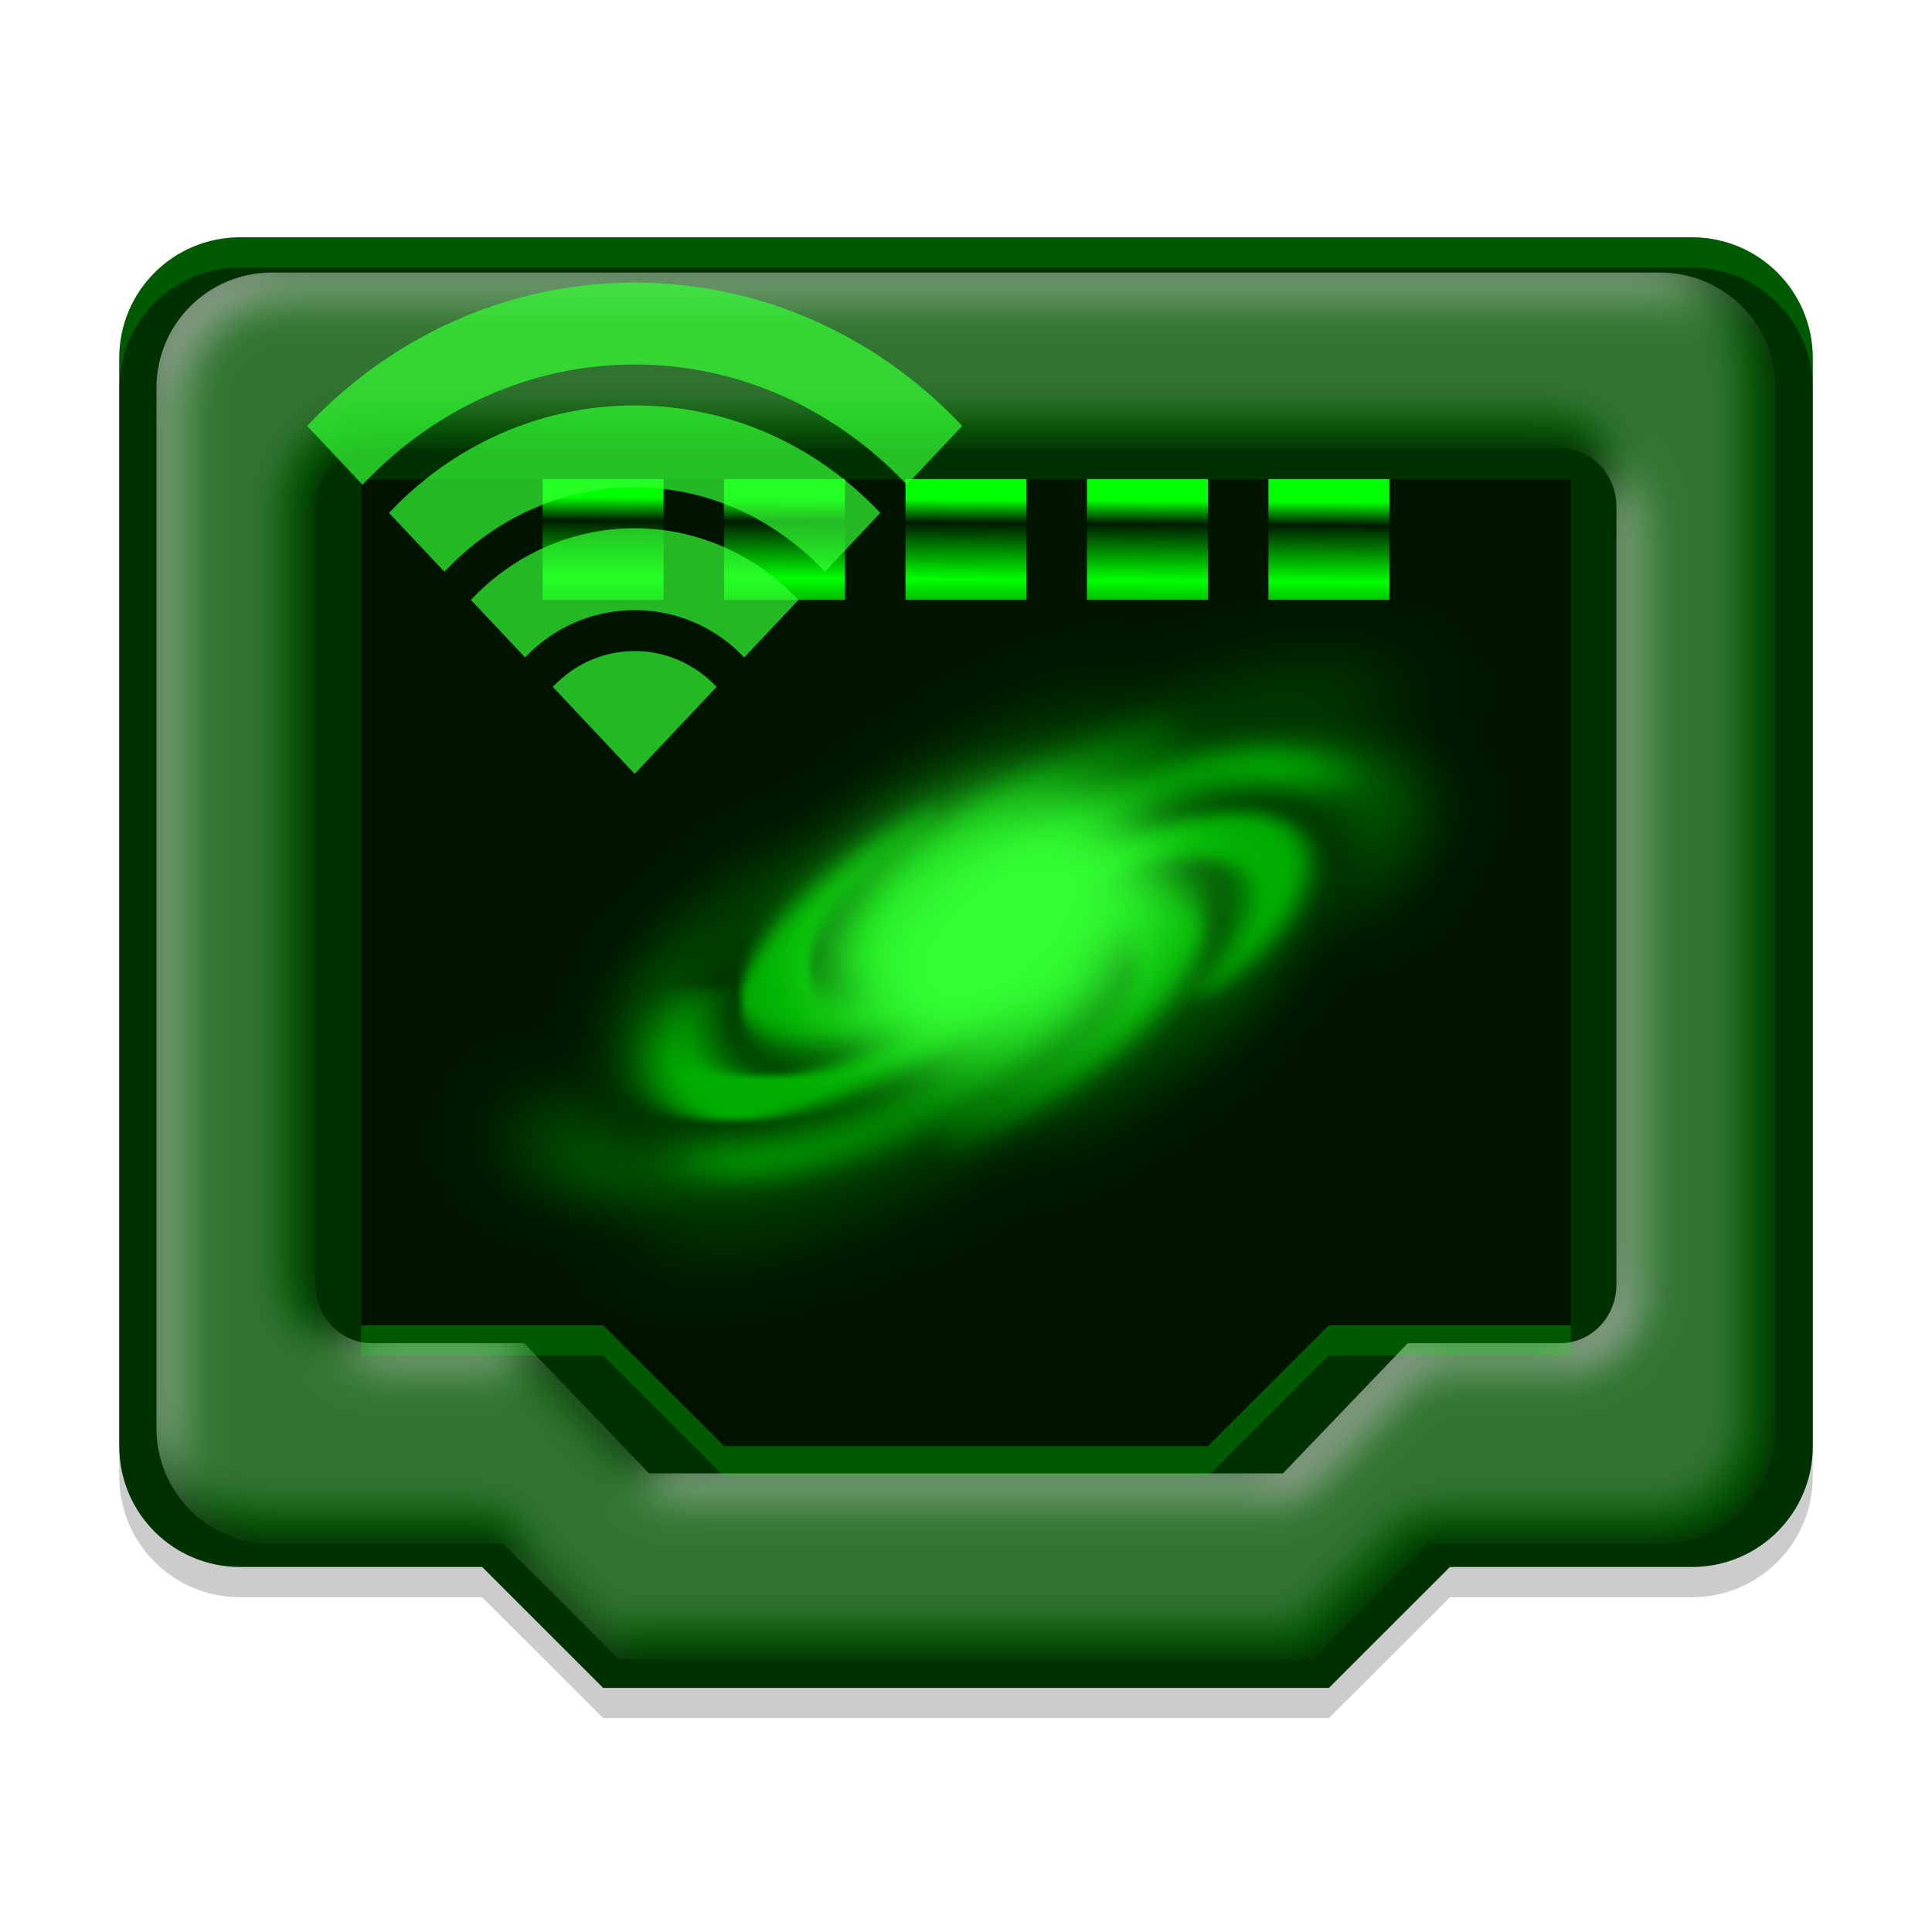
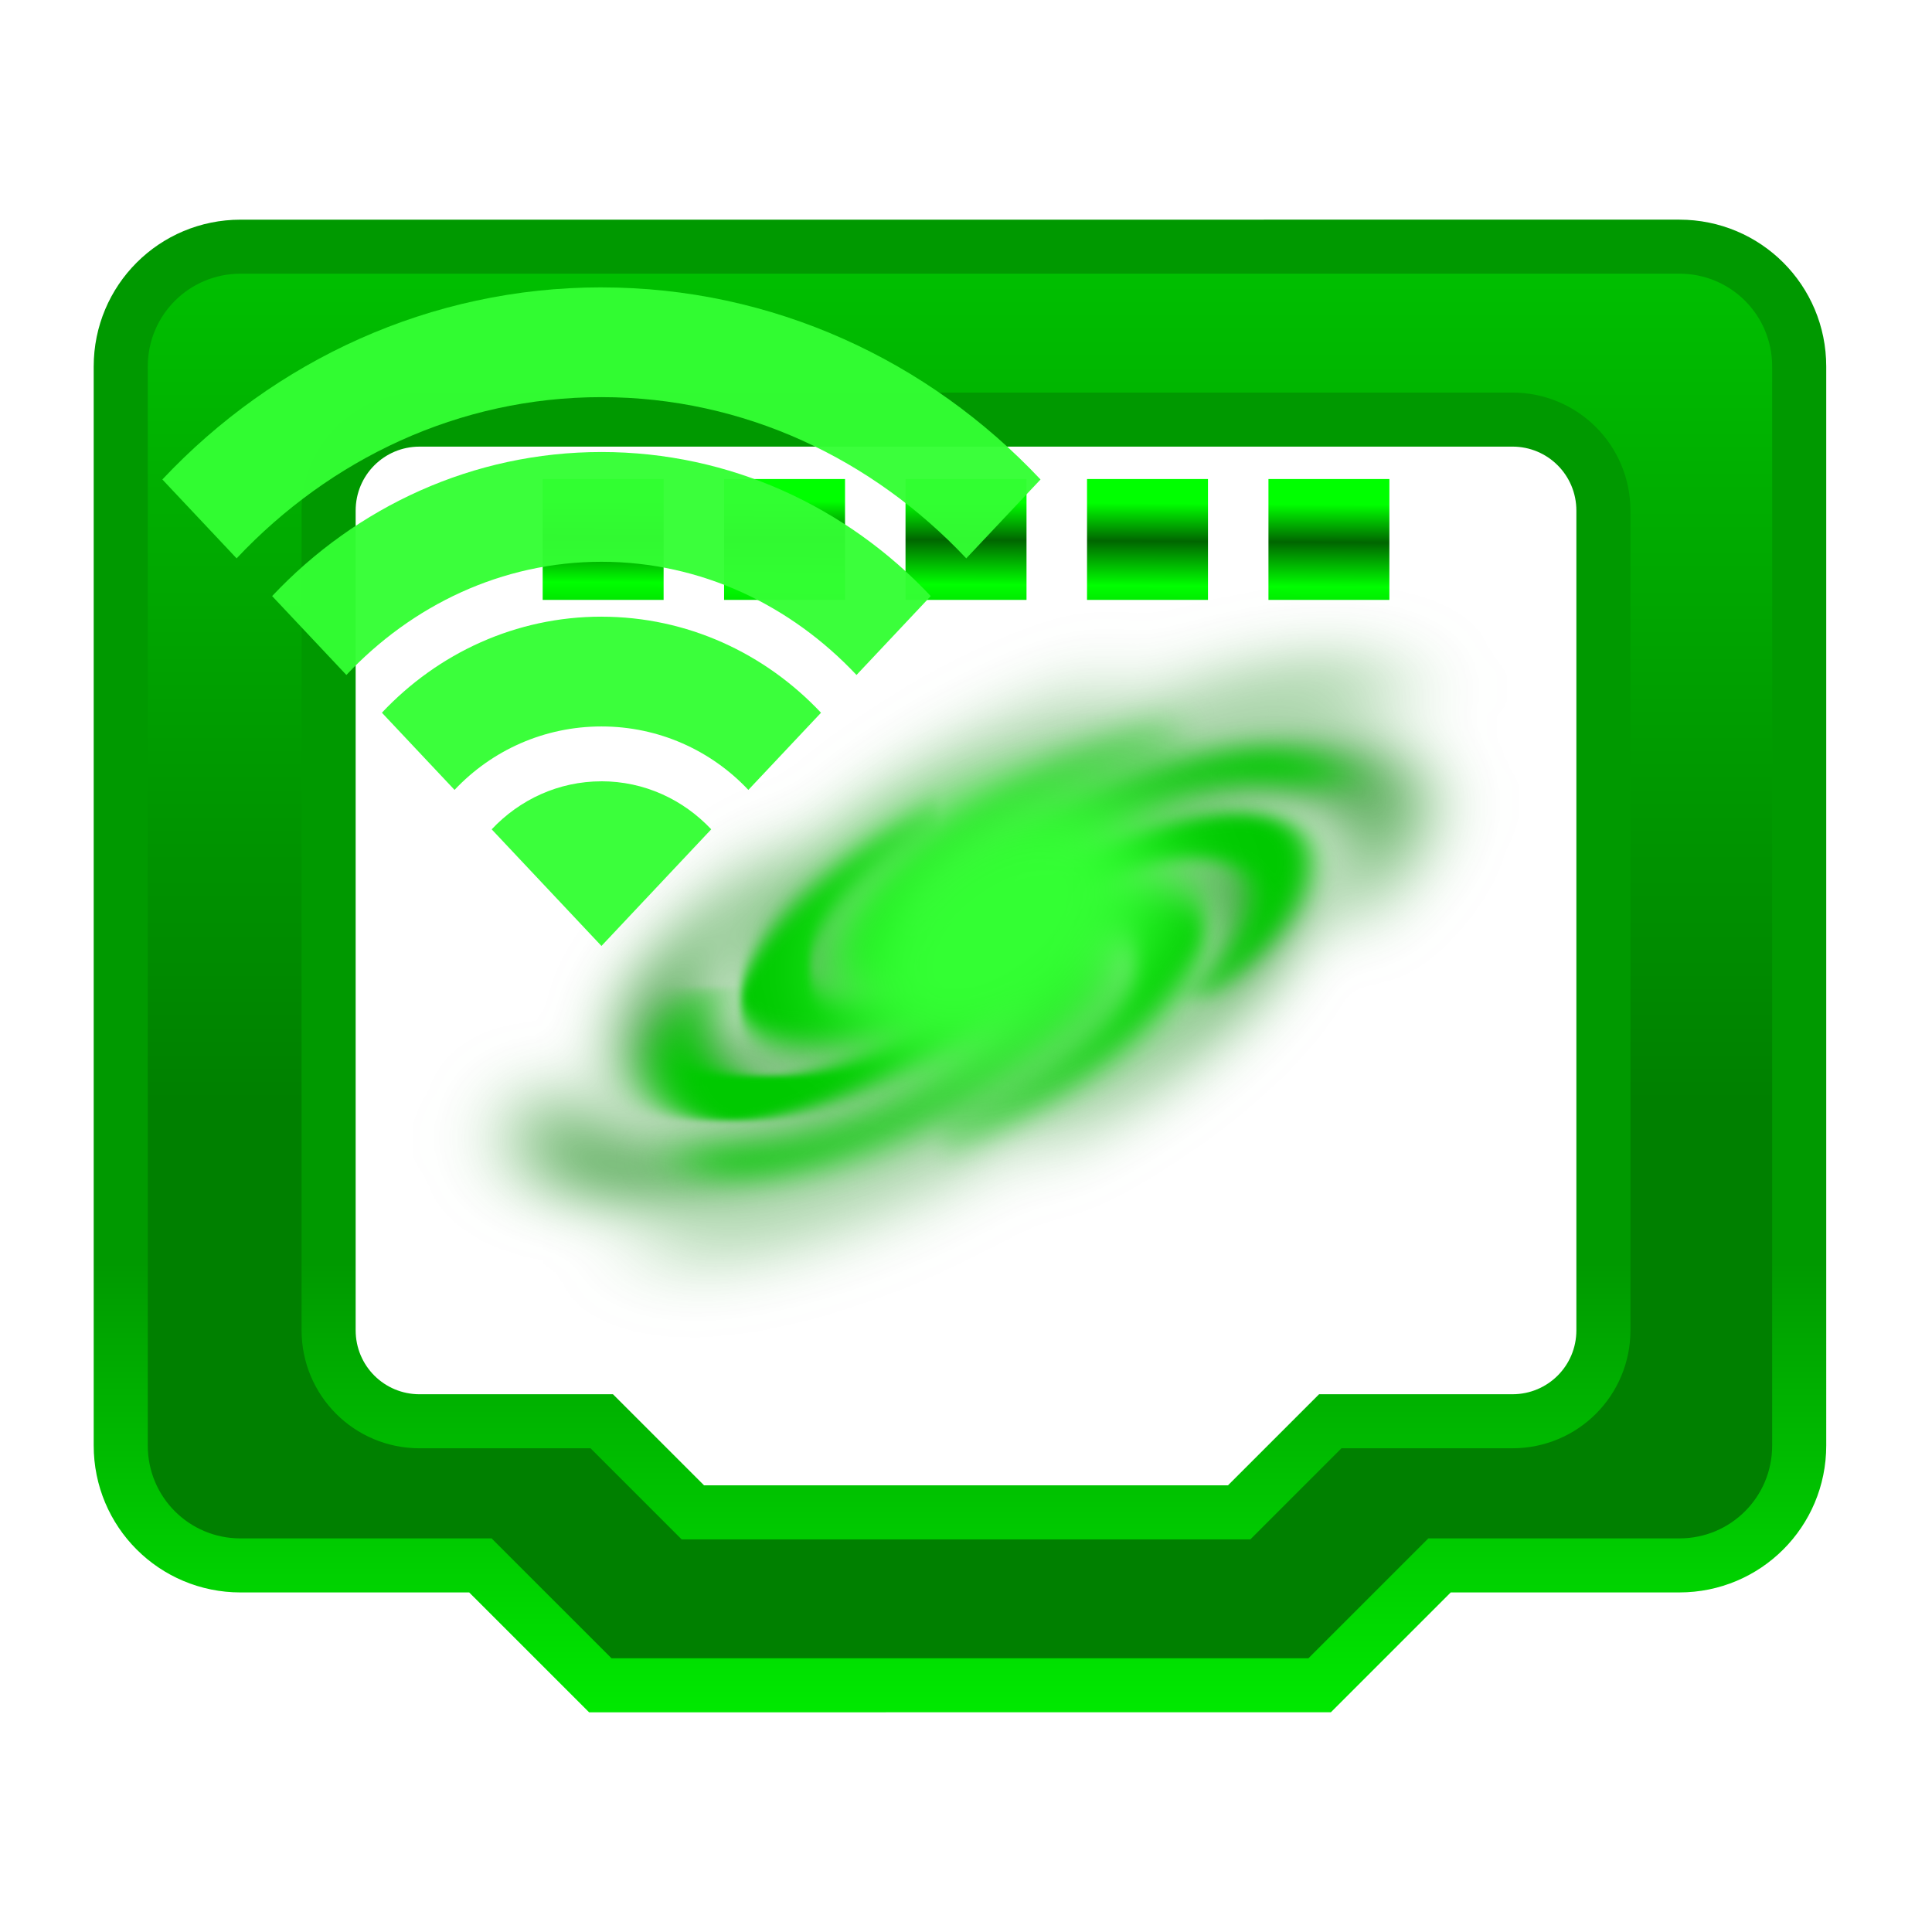
<svg xmlns="http://www.w3.org/2000/svg" width="64" height="64" version="1" xml:space="preserve">
  <defs>
-     <filter id="filter50" x="-.061" y="-.071" width="1.123" height="1.143" color-interpolation-filters="sRGB">
-       <feGaussianBlur result="result8" stdDeviation="0.366" />
-       <feComposite in="SourceGraphic" in2="result8" operator="in" result="result6" />
-       <feComposite in2="result6" operator="in" result="result11" />
-       <feFlood flood-color="rgb(255,255,255)" result="result10" />
-       <feBlend in="result10" in2="result11" mode="multiply" result="result12" />
-       <feComposite in="result12" in2="SourceGraphic" operator="in" result="fbSourceGraphic" />
-       <feFlood flood-color="rgb(75,101,154)" result="result6" />
-       <feComposite in="fbSourceGraphic" in2="result6" k1="0.5" k2="0.3" k3="0.3" operator="arithmetic" result="result2" />
-       <feColorMatrix in="result2" result="fbSourceGraphicAlpha" values="1 0 0 -1 0 1 0 1 -1 0 1 0 0 -1 0 -0.8 -1 0 3.9 -2.7 " />
-       <feGaussianBlur in="fbSourceGraphicAlpha" result="result0" stdDeviation="0.5" />
-       <feDiffuseLighting lighting-color="rgb(255,255,255)" diffuseConstant="0.7" in="result0" result="result13" surfaceScale="50">
-         <feDistantLight azimuth="225" elevation="20" />
-       </feDiffuseLighting>
-       <feSpecularLighting lighting-color="rgb(255,255,255)" in="result0" result="result1" specularConstant="0.7" specularExponent="20" surfaceScale="10">
-         <feDistantLight azimuth="225" elevation="45" />
-       </feSpecularLighting>
-       <feBlend in="result13" in2="SourceGraphic" mode="screen" result="result5" />
-       <feComposite in="result1" in2="result5" k2="1" k3="1" operator="arithmetic" result="result9" />
-       <feGaussianBlur in="result9" result="result15" stdDeviation="0.5" />
-       <feComposite in2="SourceGraphic" operator="in" />
-     </filter>
    <linearGradient id="linearGradient51" x1="32.282" x2="32.423" y1="-25.37" y2="-2.59" gradientTransform="matrix(.77184 0 0 .77235 7.3012 -7.0108)" gradientUnits="userSpaceOnUse">
-       <stop stop-color="#001c00" offset=".277" />
-       <stop stop-color="#0f0" offset=".414" />
-       <stop stop-color="#001a00" offset=".52" />
-       <stop stop-color="#0f0" offset=".564" />
+       <stop stop-color="#001c00" offset=".08" />
+       <stop stop-color="#0f0" offset=".404" />
+       <stop stop-color="#060" offset=".488" />
+       <stop stop-color="#0f0" offset=".559" />
    </linearGradient>
    <filter id="filter10" x="-.135" y="-.143" width="1.271" height="1.286" color-interpolation-filters="sRGB">
      <feGaussianBlur stdDeviation="1.517" />
    </filter>
    <filter id="filter10-0" x="-.135" y="-.143" width="1.271" height="1.286" color-interpolation-filters="sRGB">
      <feGaussianBlur stdDeviation="1.517" />
    </filter>
    <filter id="filter22" x="-.135" y="-.143" width="1.271" height="1.286" color-interpolation-filters="sRGB">
      <feGaussianBlur stdDeviation="1.517" />
    </filter>
    <filter id="filter23" x="-.135" y="-.143" width="1.271" height="1.286" color-interpolation-filters="sRGB">
      <feGaussianBlur stdDeviation="1.517" />
    </filter>
    <filter id="filter24" x="-.135" y="-.143" width="1.271" height="1.286" color-interpolation-filters="sRGB">
      <feGaussianBlur stdDeviation="1.517" />
    </filter>
    <filter id="filter25" x="-.135" y="-.143" width="1.271" height="1.286" color-interpolation-filters="sRGB">
      <feGaussianBlur stdDeviation="1.517" />
    </filter>
    <filter id="filter26" x="-.135" y="-.143" width="1.271" height="1.286" color-interpolation-filters="sRGB">
      <feGaussianBlur stdDeviation="1.517" />
    </filter>
    <filter id="filter46" x="-.231" y="-.208" width="1.473" height="1.434" color-interpolation-filters="sRGB">
      <feGaussianBlur stdDeviation="2.622" />
    </filter>
    <filter id="filter47" x="-.159" y="-.135" width="1.329" height="1.287" color-interpolation-filters="sRGB">
      <feGaussianBlur stdDeviation="0.295" />
    </filter>
    <filter id="filter48" x="-.281" y="-.257" width="1.562" height="1.514" color-interpolation-filters="sRGB">
      <feGaussianBlur stdDeviation="2.404" />
    </filter>
+     <linearGradient id="linearGradient41" x1="31.8" x2="31.8" y1="60.857" y2="3.369" gradientUnits="userSpaceOnUse">
+       <stop stop-color="#0f0" offset="0" />
+       <stop stop-color="#090" offset=".329" />
+     </linearGradient>
+     <linearGradient id="linearGradient43" x1="31.8" x2="31.8" y1="3.369" y2="60.857" gradientUnits="userSpaceOnUse">
+       <stop stop-color="#0c0" offset="0" />
+       <stop stop-color="#008000" offset=".578" />
+     </linearGradient>
  </defs>
-   <g transform="matrix(1.0018 0 0 1.0011 -.057024 -.14811)">
-     <g stroke-width=".999">
-       <path d="m20 57-4-4h-8c-2.216 0-4-1.784-4-4v-36c0-2.216 1.784-4 4-4h48c2.216 0 4 1.784 4 4v36c0 2.216-1.784 4-4 4h-8l-4 4z" opacity=".2" />
-       <path d="m20 56-4-4h-8c-2.216 0-4-1.784-4-4v-36c0-2.216 1.784-4 4-4h48c2.216 0 4 1.784 4 4v36c0 2.216-1.784 4-4 4h-8l-4 4z" fill="#003100" />
-       <path d="m9.054 9.166c-2.119 0-3.824 1.706-3.824 3.824v34.419c0 2.119 1.706 3.824 3.824 3.824h7.649l3.824 3.824h22.946l3.824-3.824h7.649c2.119 0 3.824-1.706 3.824-3.824v-34.419c0-2.119-1.706-3.824-3.824-3.824zm3.301 5.81h39.289c1.032 0 1.862 0.863 1.862 1.935v25.747c0 1.071-0.83 1.935-1.862 1.935h-5.037l-4.128 4.309h-20.961l-4.128-4.309h-5.037c-1.032 0-1.862-0.863-1.862-1.935v-25.747c0-1.071 0.83-1.935 1.862-1.935z" fill="#007000" filter="url(#filter50)" opacity=".5" style="mix-blend-mode:normal" />
-       <path d="m24 48-4-4h-8v-28h40v28h-8l-4 4z" opacity=".6" />
-       <g transform="scale(1,-1)" fill="#00f200">
-         <path d="m18.001-16v-3.999h3.999v3.999zm5.999 0v-3.999h3.999v3.999zm5.999 0v-3.999h4.001v3.999zm6.002 0v-3.999h3.999v3.999zm5.999 0v-3.999h3.999v3.999z" fill="url(#linearGradient51)" stroke-width=".999" />
+   <g transform="matrix(.016459 .3636 -.33049 .1469 22.497 7.7686)">
+     <g transform="matrix(1.2005 -2.9715 -2.699 -.13441 -48.372 65.835)">
+       <path transform="scale(1,-1)" d="m8.013 8.311c-2.196 0-3.964 1.769-3.964 3.966v35.703c0 2.198 1.767 3.968 3.964 3.968h7.929l3.964 3.966h23.787l3.964-3.966h7.929c2.196 0 3.964-1.77 3.964-3.968v-35.703c0-2.198-1.767-3.966-3.964-3.966l-47.573 3e-7zm5.919 5.722h36.134c1.668 0 3.01 1.345 3.01 3.014v27.119c0 1.669-1.342 3.012-3.01 3.012h-6.022l-3.012 3.014h-18.065l-3.012-3.014h-6.022c-1.668 0-3.01-1.343-3.01-3.012v-27.119c0-1.669 1.342-3.014 3.01-3.014z" fill="url(#linearGradient43)" stroke="url(#linearGradient41)" stroke-width="1.788" />
+       <path d="m18.001-16v-3.999h3.999v3.999zm5.999 0v-3.999h3.999v3.999zm5.999 0v-3.999h4.001v3.999zm6.002 0v-3.999h3.999v3.999zm5.999 0v-3.999h3.999v3.999z" fill="url(#linearGradient51)" stroke-width=".999" />
+     </g>
+     <g fill-rule="evenodd">
+       <g transform="matrix(.4872 0 0 1.1745 74.192 10.627)" fill="#008000" filter="url(#filter46)" opacity=".703" stroke-width="3.776">
+         <path transform="matrix(-1.0611,1.0348,-1.1029,-1.1309,1.9888,-79.899)" d="m1.676-38.47c0.368 0.257-0.003 1.425-0.431 3.421-0.417 1.948-0.865 4.919-0.051 8 0.66 2.578 2.268 5.211 4.666 6.998 0.353 0.263 0.724 0.504 1.11 0.724 2.074 1.18 4.47 1.664 6.607 1.315 2.253-0.327 4.21-1.557 5.5-2.929 2.74-2.903 2.505-6.182 3.19-6.334 0.302-0.067 0.923 0.526 1.213 2.06 0.277 1.461 0.204 3.961-1.397 6.509-1.444 2.306-4.015 4.522-7.566 5.363-3.327 0.751-6.945 0.229-10.072-1.556-0.579-0.331-1.136-0.702-1.664-1.11-3.478-2.689-5.449-6.522-5.949-10.235-0.558-4.356 0.795-7.845 2.046-9.813 1.297-2.041 2.477-2.638 2.798-2.414z" filter="url(#filter23)" style="mix-blend-mode:normal" />
+         <path transform="matrix(-.093151 1.4792 -1.5765 -.09928 -31.81 -66.82)" d="m1.676-38.47c0.368 0.257-0.003 1.425-0.431 3.421-0.417 1.948-0.865 4.919-0.051 8 0.66 2.578 2.268 5.211 4.666 6.998 0.353 0.263 0.724 0.504 1.11 0.724 2.074 1.18 4.47 1.664 6.607 1.315 2.253-0.327 4.21-1.557 5.5-2.929 2.74-2.903 2.505-6.182 3.19-6.334 0.302-0.067 0.923 0.526 1.213 2.06 0.277 1.461 0.204 3.961-1.397 6.509-1.444 2.306-4.015 4.522-7.566 5.363-3.327 0.751-6.945 0.229-10.072-1.556-0.579-0.331-1.136-0.702-1.664-1.11-3.478-2.689-5.449-6.522-5.949-10.235-0.558-4.356 0.795-7.845 2.046-9.813 1.297-2.041 2.477-2.638 2.798-2.414z" filter="url(#filter10-0)" style="mix-blend-mode:normal" />
+         <path transform="matrix(-1.435 -.3706 .39498 -1.5294 45.665 -60.105)" d="m1.676-38.47c0.368 0.257-0.003 1.425-0.431 3.421-0.417 1.948-0.865 4.919-0.051 8 0.66 2.578 2.268 5.211 4.666 6.998 0.353 0.263 0.724 0.504 1.11 0.724 2.074 1.18 4.47 1.664 6.607 1.315 2.253-0.327 4.21-1.557 5.5-2.929 2.74-2.903 2.505-6.182 3.19-6.334 0.302-0.067 0.923 0.526 1.213 2.06 0.277 1.461 0.204 3.961-1.397 6.509-1.444 2.306-4.015 4.522-7.566 5.363-3.327 0.751-6.945 0.229-10.072-1.556-0.579-0.331-1.136-0.702-1.664-1.11-3.478-2.689-5.449-6.522-5.949-10.235-0.558-4.356 0.795-7.845 2.046-9.813 1.297-2.041 2.477-2.638 2.798-2.414z" filter="url(#filter10)" style="mix-blend-mode:normal" />
+         <path transform="matrix(-.48366 -1.401 1.4931 -.51549 50.858 -13.531)" d="m1.676-38.47c0.368 0.257-0.003 1.425-0.431 3.421-0.417 1.948-0.865 4.919-0.051 8 0.66 2.578 2.268 5.211 4.666 6.998 0.353 0.263 0.724 0.504 1.11 0.724 2.074 1.18 4.47 1.664 6.607 1.315 2.253-0.327 4.21-1.557 5.5-2.929 2.74-2.903 2.505-6.182 3.19-6.334 0.302-0.067 0.923 0.526 1.213 2.06 0.277 1.461 0.204 3.961-1.397 6.509-1.444 2.306-4.015 4.522-7.566 5.363-3.327 0.751-6.945 0.229-10.072-1.556-0.579-0.331-1.136-0.702-1.664-1.11-3.478-2.689-5.449-6.522-5.949-10.235-0.558-4.356 0.795-7.845 2.046-9.813 1.297-2.041 2.477-2.638 2.798-2.414z" filter="url(#filter26)" style="mix-blend-mode:normal" />
+         <path transform="matrix(1.3272 .65976 -.70317 1.4145 -38.346 -14.269)" d="m1.676-38.47c0.368 0.257-0.003 1.425-0.431 3.421-0.417 1.948-0.865 4.919-0.051 8 0.66 2.578 2.268 5.211 4.666 6.998 0.353 0.263 0.724 0.504 1.11 0.724 2.074 1.18 4.47 1.664 6.607 1.315 2.253-0.327 4.21-1.557 5.5-2.929 2.74-2.903 2.505-6.182 3.19-6.334 0.302-0.067 0.923 0.526 1.213 2.06 0.277 1.461 0.204 3.961-1.397 6.509-1.444 2.306-4.015 4.522-7.566 5.363-3.327 0.751-6.945 0.229-10.072-1.556-0.579-0.331-1.136-0.702-1.664-1.11-3.478-2.689-5.449-6.522-5.949-10.235-0.558-4.356 0.795-7.845 2.046-9.813 1.297-2.041 2.477-2.638 2.798-2.414z" filter="url(#filter25)" style="mix-blend-mode:normal" />
+         <path transform="matrix(1.362 -.58455 .62301 1.4516 -9.7691 11.971)" d="m1.676-38.47c0.368 0.257-0.003 1.425-0.431 3.421-0.417 1.948-0.865 4.919-0.051 8 0.66 2.578 2.268 5.211 4.666 6.998 0.353 0.263 0.724 0.504 1.11 0.724 2.074 1.18 4.47 1.664 6.607 1.315 2.253-0.327 4.21-1.557 5.5-2.929 2.74-2.903 2.505-6.182 3.19-6.334 0.302-0.067 0.923 0.526 1.213 2.06 0.277 1.461 0.204 3.961-1.397 6.509-1.444 2.306-4.015 4.522-7.566 5.363-3.327 0.751-6.945 0.229-10.072-1.556-0.579-0.331-1.136-0.702-1.664-1.11-3.478-2.689-5.449-6.522-5.949-10.235-0.558-4.356 0.795-7.845 2.046-9.813 1.297-2.041 2.477-2.638 2.798-2.414z" filter="url(#filter24)" style="mix-blend-mode:normal" />
+         <path transform="matrix(.66836 -1.3228 1.4099 .71234 22.779 12.419)" d="m1.676-38.47c0.368 0.257-0.003 1.425-0.431 3.421-0.417 1.948-0.865 4.919-0.051 8 0.66 2.578 2.268 5.211 4.666 6.998 0.353 0.263 0.724 0.504 1.11 0.724 2.074 1.18 4.47 1.664 6.607 1.315 2.253-0.327 4.21-1.557 5.5-2.929 2.74-2.903 2.505-6.182 3.19-6.334 0.302-0.067 0.923 0.526 1.213 2.06 0.277 1.461 0.204 3.961-1.397 6.509-1.444 2.306-4.015 4.522-7.566 5.363-3.327 0.751-6.945 0.229-10.072-1.556-0.579-0.331-1.136-0.702-1.664-1.11-3.478-2.689-5.449-6.522-5.949-10.235-0.558-4.356 0.795-7.845 2.046-9.813 1.297-2.041 2.477-2.638 2.798-2.414z" filter="url(#filter22)" style="mix-blend-mode:normal" />
      </g>
+       <g transform="matrix(.37224 .22944 -.11053 .87143 71.401 -.99971)" fill="#00c900" filter="url(#filter47)" stroke-width="4.83" style="mix-blend-mode:normal">
+         <path transform="matrix(-1.0611,1.0348,-1.1029,-1.1309,1.9888,-79.899)" d="m1.676-38.47c0.368 0.257-0.003 1.425-0.431 3.421-0.417 1.948-0.865 4.919-0.051 8 0.66 2.578 2.268 5.211 4.666 6.998 0.353 0.263 0.724 0.504 1.11 0.724 2.074 1.18 4.47 1.664 6.607 1.315 2.253-0.327 4.21-1.557 5.5-2.929 2.74-2.903 2.505-6.182 3.19-6.334 0.302-0.067 0.923 0.526 1.213 2.06 0.277 1.461 0.204 3.961-1.397 6.509-1.444 2.306-4.015 4.522-7.566 5.363-3.327 0.751-6.945 0.229-10.072-1.556-0.579-0.331-1.136-0.702-1.664-1.11-3.478-2.689-5.449-6.522-5.949-10.235-0.558-4.356 0.795-7.845 2.046-9.813 1.297-2.041 2.477-2.638 2.798-2.414z" filter="url(#filter23)" style="mix-blend-mode:normal" />
+         <path transform="matrix(-.093151 1.4792 -1.5765 -.09928 -31.81 -66.82)" d="m1.676-38.47c0.368 0.257-0.003 1.425-0.431 3.421-0.417 1.948-0.865 4.919-0.051 8 0.66 2.578 2.268 5.211 4.666 6.998 0.353 0.263 0.724 0.504 1.11 0.724 2.074 1.18 4.47 1.664 6.607 1.315 2.253-0.327 4.21-1.557 5.5-2.929 2.74-2.903 2.505-6.182 3.19-6.334 0.302-0.067 0.923 0.526 1.213 2.06 0.277 1.461 0.204 3.961-1.397 6.509-1.444 2.306-4.015 4.522-7.566 5.363-3.327 0.751-6.945 0.229-10.072-1.556-0.579-0.331-1.136-0.702-1.664-1.11-3.478-2.689-5.449-6.522-5.949-10.235-0.558-4.356 0.795-7.845 2.046-9.813 1.297-2.041 2.477-2.638 2.798-2.414z" filter="url(#filter10-0)" style="mix-blend-mode:normal" />
+         <path transform="matrix(-1.435 -.3706 .39498 -1.5294 45.665 -60.105)" d="m1.676-38.47c0.368 0.257-0.003 1.425-0.431 3.421-0.417 1.948-0.865 4.919-0.051 8 0.66 2.578 2.268 5.211 4.666 6.998 0.353 0.263 0.724 0.504 1.11 0.724 2.074 1.18 4.47 1.664 6.607 1.315 2.253-0.327 4.21-1.557 5.5-2.929 2.74-2.903 2.505-6.182 3.19-6.334 0.302-0.067 0.923 0.526 1.213 2.06 0.277 1.461 0.204 3.961-1.397 6.509-1.444 2.306-4.015 4.522-7.566 5.363-3.327 0.751-6.945 0.229-10.072-1.556-0.579-0.331-1.136-0.702-1.664-1.11-3.478-2.689-5.449-6.522-5.949-10.235-0.558-4.356 0.795-7.845 2.046-9.813 1.297-2.041 2.477-2.638 2.798-2.414z" filter="url(#filter10)" style="mix-blend-mode:normal" />
+         <path transform="matrix(-.48366 -1.401 1.4931 -.51549 50.858 -13.531)" d="m1.676-38.47c0.368 0.257-0.003 1.425-0.431 3.421-0.417 1.948-0.865 4.919-0.051 8 0.66 2.578 2.268 5.211 4.666 6.998 0.353 0.263 0.724 0.504 1.11 0.724 2.074 1.18 4.47 1.664 6.607 1.315 2.253-0.327 4.21-1.557 5.5-2.929 2.74-2.903 2.505-6.182 3.19-6.334 0.302-0.067 0.923 0.526 1.213 2.06 0.277 1.461 0.204 3.961-1.397 6.509-1.444 2.306-4.015 4.522-7.566 5.363-3.327 0.751-6.945 0.229-10.072-1.556-0.579-0.331-1.136-0.702-1.664-1.11-3.478-2.689-5.449-6.522-5.949-10.235-0.558-4.356 0.795-7.845 2.046-9.813 1.297-2.041 2.477-2.638 2.798-2.414z" filter="url(#filter26)" style="mix-blend-mode:normal" />
+         <path transform="matrix(1.3272 .65976 -.70317 1.4145 -38.346 -14.269)" d="m1.676-38.47c0.368 0.257-0.003 1.425-0.431 3.421-0.417 1.948-0.865 4.919-0.051 8 0.66 2.578 2.268 5.211 4.666 6.998 0.353 0.263 0.724 0.504 1.11 0.724 2.074 1.18 4.47 1.664 6.607 1.315 2.253-0.327 4.21-1.557 5.5-2.929 2.74-2.903 2.505-6.182 3.19-6.334 0.302-0.067 0.923 0.526 1.213 2.06 0.277 1.461 0.204 3.961-1.397 6.509-1.444 2.306-4.015 4.522-7.566 5.363-3.327 0.751-6.945 0.229-10.072-1.556-0.579-0.331-1.136-0.702-1.664-1.11-3.478-2.689-5.449-6.522-5.949-10.235-0.558-4.356 0.795-7.845 2.046-9.813 1.297-2.041 2.477-2.638 2.798-2.414z" filter="url(#filter25)" style="mix-blend-mode:normal" />
+         <path transform="matrix(1.362 -.58455 .62301 1.4516 -9.7691 11.971)" d="m1.676-38.47c0.368 0.257-0.003 1.425-0.431 3.421-0.417 1.948-0.865 4.919-0.051 8 0.66 2.578 2.268 5.211 4.666 6.998 0.353 0.263 0.724 0.504 1.11 0.724 2.074 1.18 4.47 1.664 6.607 1.315 2.253-0.327 4.21-1.557 5.5-2.929 2.74-2.903 2.505-6.182 3.19-6.334 0.302-0.067 0.923 0.526 1.213 2.06 0.277 1.461 0.204 3.961-1.397 6.509-1.444 2.306-4.015 4.522-7.566 5.363-3.327 0.751-6.945 0.229-10.072-1.556-0.579-0.331-1.136-0.702-1.664-1.11-3.478-2.689-5.449-6.522-5.949-10.235-0.558-4.356 0.795-7.845 2.046-9.813 1.297-2.041 2.477-2.638 2.798-2.414z" filter="url(#filter24)" style="mix-blend-mode:normal" />
+         <path transform="matrix(.66836 -1.3228 1.4099 .71234 22.779 12.419)" d="m1.676-38.47c0.368 0.257-0.003 1.425-0.431 3.421-0.417 1.948-0.865 4.919-0.051 8 0.66 2.578 2.268 5.211 4.666 6.998 0.353 0.263 0.724 0.504 1.11 0.724 2.074 1.18 4.47 1.664 6.607 1.315 2.253-0.327 4.21-1.557 5.5-2.929 2.74-2.903 2.505-6.182 3.19-6.334 0.302-0.067 0.923 0.526 1.213 2.06 0.277 1.461 0.204 3.961-1.397 6.509-1.444 2.306-4.015 4.522-7.566 5.363-3.327 0.751-6.945 0.229-10.072-1.556-0.579-0.331-1.136-0.702-1.664-1.11-3.478-2.689-5.449-6.522-5.949-10.235-0.558-4.356 0.795-7.845 2.046-9.813 1.297-2.041 2.477-2.638 2.798-2.414z" filter="url(#filter22)" style="mix-blend-mode:normal" />
+       </g>
+       <ellipse transform="matrix(1.0254 .48287 -.50319 1.4413 -17.893 -29.142)" cx="77.86" cy="-25.626" rx="10.26" ry="11.222" fill="#3f3" filter="url(#filter48)" stroke-width="2.177" style="mix-blend-mode:normal" />
    </g>
-     <path d="m8 8c-2.216 0-4 1.784-4 4v1c0-2.216 1.784-4 4-4h48c2.216 0 4 1.784 4 4v-1c0-2.216-1.784-4-4-4z" fill="#0f0" opacity=".2" stroke-width="1" />
-     <path d="m12 44v1h8l4 4h16l4-4h8v-1h-8l-4 4h-16l-4-4z" fill="#0f0" opacity=".2" stroke-width=".999" />
-   </g>
-   <g transform="matrix(.016459 .3636 -.33049 .1469 22.497 7.7686)">
-     <g transform="matrix(.4872 0 0 1.1745 74.192 10.627)" fill="#008000" fill-rule="evenodd" filter="url(#filter46)" opacity=".703" stroke-width="3.776">
-       <path transform="matrix(-1.0611 1.0348 -1.1029 -1.1309 1.9888 -79.899)" d="m1.676-38.47c0.368 0.257-0.003 1.425-0.431 3.421-0.417 1.948-0.865 4.919-0.051 8 0.66 2.578 2.268 5.211 4.666 6.998 0.353 0.263 0.724 0.504 1.11 0.724 2.074 1.18 4.47 1.664 6.607 1.315 2.253-0.327 4.21-1.557 5.5-2.929 2.74-2.903 2.505-6.182 3.19-6.334 0.302-0.067 0.923 0.526 1.213 2.06 0.277 1.461 0.204 3.961-1.397 6.509-1.444 2.306-4.015 4.522-7.566 5.363-3.327 0.751-6.945 0.229-10.072-1.556-0.579-0.331-1.136-0.702-1.664-1.11-3.478-2.689-5.449-6.522-5.949-10.235-0.558-4.356 0.795-7.845 2.046-9.813 1.297-2.041 2.477-2.638 2.798-2.414z" filter="url(#filter23)" style="mix-blend-mode:normal" />
-       <path transform="matrix(-.093151 1.4792 -1.5765 -.09928 -31.81 -66.82)" d="m1.676-38.47c0.368 0.257-0.003 1.425-0.431 3.421-0.417 1.948-0.865 4.919-0.051 8 0.66 2.578 2.268 5.211 4.666 6.998 0.353 0.263 0.724 0.504 1.11 0.724 2.074 1.18 4.47 1.664 6.607 1.315 2.253-0.327 4.21-1.557 5.5-2.929 2.74-2.903 2.505-6.182 3.19-6.334 0.302-0.067 0.923 0.526 1.213 2.06 0.277 1.461 0.204 3.961-1.397 6.509-1.444 2.306-4.015 4.522-7.566 5.363-3.327 0.751-6.945 0.229-10.072-1.556-0.579-0.331-1.136-0.702-1.664-1.11-3.478-2.689-5.449-6.522-5.949-10.235-0.558-4.356 0.795-7.845 2.046-9.813 1.297-2.041 2.477-2.638 2.798-2.414z" filter="url(#filter10-0)" style="mix-blend-mode:normal" />
-       <path transform="matrix(-1.435 -.3706 .39498 -1.5294 45.665 -60.105)" d="m1.676-38.47c0.368 0.257-0.003 1.425-0.431 3.421-0.417 1.948-0.865 4.919-0.051 8 0.66 2.578 2.268 5.211 4.666 6.998 0.353 0.263 0.724 0.504 1.11 0.724 2.074 1.18 4.47 1.664 6.607 1.315 2.253-0.327 4.21-1.557 5.5-2.929 2.74-2.903 2.505-6.182 3.19-6.334 0.302-0.067 0.923 0.526 1.213 2.06 0.277 1.461 0.204 3.961-1.397 6.509-1.444 2.306-4.015 4.522-7.566 5.363-3.327 0.751-6.945 0.229-10.072-1.556-0.579-0.331-1.136-0.702-1.664-1.11-3.478-2.689-5.449-6.522-5.949-10.235-0.558-4.356 0.795-7.845 2.046-9.813 1.297-2.041 2.477-2.638 2.798-2.414z" filter="url(#filter10)" style="mix-blend-mode:normal" />
-       <path transform="matrix(-.48366 -1.401 1.4931 -.51549 50.858 -13.531)" d="m1.676-38.47c0.368 0.257-0.003 1.425-0.431 3.421-0.417 1.948-0.865 4.919-0.051 8 0.66 2.578 2.268 5.211 4.666 6.998 0.353 0.263 0.724 0.504 1.11 0.724 2.074 1.18 4.47 1.664 6.607 1.315 2.253-0.327 4.21-1.557 5.5-2.929 2.74-2.903 2.505-6.182 3.19-6.334 0.302-0.067 0.923 0.526 1.213 2.06 0.277 1.461 0.204 3.961-1.397 6.509-1.444 2.306-4.015 4.522-7.566 5.363-3.327 0.751-6.945 0.229-10.072-1.556-0.579-0.331-1.136-0.702-1.664-1.11-3.478-2.689-5.449-6.522-5.949-10.235-0.558-4.356 0.795-7.845 2.046-9.813 1.297-2.041 2.477-2.638 2.798-2.414z" filter="url(#filter26)" style="mix-blend-mode:normal" />
-       <path transform="matrix(1.3272 .65976 -.70317 1.4145 -38.346 -14.269)" d="m1.676-38.47c0.368 0.257-0.003 1.425-0.431 3.421-0.417 1.948-0.865 4.919-0.051 8 0.66 2.578 2.268 5.211 4.666 6.998 0.353 0.263 0.724 0.504 1.11 0.724 2.074 1.18 4.47 1.664 6.607 1.315 2.253-0.327 4.21-1.557 5.5-2.929 2.74-2.903 2.505-6.182 3.19-6.334 0.302-0.067 0.923 0.526 1.213 2.06 0.277 1.461 0.204 3.961-1.397 6.509-1.444 2.306-4.015 4.522-7.566 5.363-3.327 0.751-6.945 0.229-10.072-1.556-0.579-0.331-1.136-0.702-1.664-1.11-3.478-2.689-5.449-6.522-5.949-10.235-0.558-4.356 0.795-7.845 2.046-9.813 1.297-2.041 2.477-2.638 2.798-2.414z" filter="url(#filter25)" style="mix-blend-mode:normal" />
-       <path transform="matrix(1.362 -.58455 .62301 1.4516 -9.7691 11.971)" d="m1.676-38.47c0.368 0.257-0.003 1.425-0.431 3.421-0.417 1.948-0.865 4.919-0.051 8 0.66 2.578 2.268 5.211 4.666 6.998 0.353 0.263 0.724 0.504 1.11 0.724 2.074 1.18 4.47 1.664 6.607 1.315 2.253-0.327 4.21-1.557 5.5-2.929 2.74-2.903 2.505-6.182 3.19-6.334 0.302-0.067 0.923 0.526 1.213 2.06 0.277 1.461 0.204 3.961-1.397 6.509-1.444 2.306-4.015 4.522-7.566 5.363-3.327 0.751-6.945 0.229-10.072-1.556-0.579-0.331-1.136-0.702-1.664-1.11-3.478-2.689-5.449-6.522-5.949-10.235-0.558-4.356 0.795-7.845 2.046-9.813 1.297-2.041 2.477-2.638 2.798-2.414z" filter="url(#filter24)" style="mix-blend-mode:normal" />
-       <path transform="matrix(.66836 -1.3228 1.4099 .71234 22.779 12.419)" d="m1.676-38.47c0.368 0.257-0.003 1.425-0.431 3.421-0.417 1.948-0.865 4.919-0.051 8 0.66 2.578 2.268 5.211 4.666 6.998 0.353 0.263 0.724 0.504 1.11 0.724 2.074 1.18 4.47 1.664 6.607 1.315 2.253-0.327 4.21-1.557 5.5-2.929 2.74-2.903 2.505-6.182 3.19-6.334 0.302-0.067 0.923 0.526 1.213 2.06 0.277 1.461 0.204 3.961-1.397 6.509-1.444 2.306-4.015 4.522-7.566 5.363-3.327 0.751-6.945 0.229-10.072-1.556-0.579-0.331-1.136-0.702-1.664-1.11-3.478-2.689-5.449-6.522-5.949-10.235-0.558-4.356 0.795-7.845 2.046-9.813 1.297-2.041 2.477-2.638 2.798-2.414z" filter="url(#filter22)" style="mix-blend-mode:normal" />
-     </g>
-     <g transform="matrix(.37224 .22944 -.11053 .87143 71.401 -.99971)" fill="#00c900" fill-rule="evenodd" filter="url(#filter47)" opacity=".8" stroke-width="4.83" style="mix-blend-mode:normal">
-       <path transform="matrix(-1.0611 1.0348 -1.1029 -1.1309 1.9888 -79.899)" d="m1.676-38.47c0.368 0.257-0.003 1.425-0.431 3.421-0.417 1.948-0.865 4.919-0.051 8 0.66 2.578 2.268 5.211 4.666 6.998 0.353 0.263 0.724 0.504 1.11 0.724 2.074 1.18 4.47 1.664 6.607 1.315 2.253-0.327 4.21-1.557 5.5-2.929 2.74-2.903 2.505-6.182 3.19-6.334 0.302-0.067 0.923 0.526 1.213 2.06 0.277 1.461 0.204 3.961-1.397 6.509-1.444 2.306-4.015 4.522-7.566 5.363-3.327 0.751-6.945 0.229-10.072-1.556-0.579-0.331-1.136-0.702-1.664-1.11-3.478-2.689-5.449-6.522-5.949-10.235-0.558-4.356 0.795-7.845 2.046-9.813 1.297-2.041 2.477-2.638 2.798-2.414z" filter="url(#filter23)" style="mix-blend-mode:normal" />
-       <path transform="matrix(-.093151 1.4792 -1.5765 -.09928 -31.81 -66.82)" d="m1.676-38.47c0.368 0.257-0.003 1.425-0.431 3.421-0.417 1.948-0.865 4.919-0.051 8 0.66 2.578 2.268 5.211 4.666 6.998 0.353 0.263 0.724 0.504 1.11 0.724 2.074 1.18 4.47 1.664 6.607 1.315 2.253-0.327 4.21-1.557 5.5-2.929 2.74-2.903 2.505-6.182 3.19-6.334 0.302-0.067 0.923 0.526 1.213 2.06 0.277 1.461 0.204 3.961-1.397 6.509-1.444 2.306-4.015 4.522-7.566 5.363-3.327 0.751-6.945 0.229-10.072-1.556-0.579-0.331-1.136-0.702-1.664-1.11-3.478-2.689-5.449-6.522-5.949-10.235-0.558-4.356 0.795-7.845 2.046-9.813 1.297-2.041 2.477-2.638 2.798-2.414z" filter="url(#filter10-0)" style="mix-blend-mode:normal" />
-       <path transform="matrix(-1.435 -.3706 .39498 -1.5294 45.665 -60.105)" d="m1.676-38.47c0.368 0.257-0.003 1.425-0.431 3.421-0.417 1.948-0.865 4.919-0.051 8 0.66 2.578 2.268 5.211 4.666 6.998 0.353 0.263 0.724 0.504 1.11 0.724 2.074 1.18 4.47 1.664 6.607 1.315 2.253-0.327 4.21-1.557 5.5-2.929 2.74-2.903 2.505-6.182 3.19-6.334 0.302-0.067 0.923 0.526 1.213 2.06 0.277 1.461 0.204 3.961-1.397 6.509-1.444 2.306-4.015 4.522-7.566 5.363-3.327 0.751-6.945 0.229-10.072-1.556-0.579-0.331-1.136-0.702-1.664-1.11-3.478-2.689-5.449-6.522-5.949-10.235-0.558-4.356 0.795-7.845 2.046-9.813 1.297-2.041 2.477-2.638 2.798-2.414z" filter="url(#filter10)" style="mix-blend-mode:normal" />
-       <path transform="matrix(-.48366 -1.401 1.4931 -.51549 50.858 -13.531)" d="m1.676-38.47c0.368 0.257-0.003 1.425-0.431 3.421-0.417 1.948-0.865 4.919-0.051 8 0.66 2.578 2.268 5.211 4.666 6.998 0.353 0.263 0.724 0.504 1.11 0.724 2.074 1.18 4.47 1.664 6.607 1.315 2.253-0.327 4.21-1.557 5.5-2.929 2.74-2.903 2.505-6.182 3.19-6.334 0.302-0.067 0.923 0.526 1.213 2.06 0.277 1.461 0.204 3.961-1.397 6.509-1.444 2.306-4.015 4.522-7.566 5.363-3.327 0.751-6.945 0.229-10.072-1.556-0.579-0.331-1.136-0.702-1.664-1.11-3.478-2.689-5.449-6.522-5.949-10.235-0.558-4.356 0.795-7.845 2.046-9.813 1.297-2.041 2.477-2.638 2.798-2.414z" filter="url(#filter26)" style="mix-blend-mode:normal" />
-       <path transform="matrix(1.3272 .65976 -.70317 1.4145 -38.346 -14.269)" d="m1.676-38.47c0.368 0.257-0.003 1.425-0.431 3.421-0.417 1.948-0.865 4.919-0.051 8 0.66 2.578 2.268 5.211 4.666 6.998 0.353 0.263 0.724 0.504 1.11 0.724 2.074 1.18 4.47 1.664 6.607 1.315 2.253-0.327 4.21-1.557 5.5-2.929 2.74-2.903 2.505-6.182 3.19-6.334 0.302-0.067 0.923 0.526 1.213 2.06 0.277 1.461 0.204 3.961-1.397 6.509-1.444 2.306-4.015 4.522-7.566 5.363-3.327 0.751-6.945 0.229-10.072-1.556-0.579-0.331-1.136-0.702-1.664-1.11-3.478-2.689-5.449-6.522-5.949-10.235-0.558-4.356 0.795-7.845 2.046-9.813 1.297-2.041 2.477-2.638 2.798-2.414z" filter="url(#filter25)" style="mix-blend-mode:normal" />
-       <path transform="matrix(1.362 -.58455 .62301 1.4516 -9.7691 11.971)" d="m1.676-38.47c0.368 0.257-0.003 1.425-0.431 3.421-0.417 1.948-0.865 4.919-0.051 8 0.66 2.578 2.268 5.211 4.666 6.998 0.353 0.263 0.724 0.504 1.11 0.724 2.074 1.18 4.47 1.664 6.607 1.315 2.253-0.327 4.21-1.557 5.5-2.929 2.74-2.903 2.505-6.182 3.19-6.334 0.302-0.067 0.923 0.526 1.213 2.06 0.277 1.461 0.204 3.961-1.397 6.509-1.444 2.306-4.015 4.522-7.566 5.363-3.327 0.751-6.945 0.229-10.072-1.556-0.579-0.331-1.136-0.702-1.664-1.11-3.478-2.689-5.449-6.522-5.949-10.235-0.558-4.356 0.795-7.845 2.046-9.813 1.297-2.041 2.477-2.638 2.798-2.414z" filter="url(#filter24)" style="mix-blend-mode:normal" />
-       <path transform="matrix(.66836 -1.3228 1.4099 .71234 22.779 12.419)" d="m1.676-38.47c0.368 0.257-0.003 1.425-0.431 3.421-0.417 1.948-0.865 4.919-0.051 8 0.66 2.578 2.268 5.211 4.666 6.998 0.353 0.263 0.724 0.504 1.11 0.724 2.074 1.18 4.47 1.664 6.607 1.315 2.253-0.327 4.21-1.557 5.5-2.929 2.74-2.903 2.505-6.182 3.19-6.334 0.302-0.067 0.923 0.526 1.213 2.06 0.277 1.461 0.204 3.961-1.397 6.509-1.444 2.306-4.015 4.522-7.566 5.363-3.327 0.751-6.945 0.229-10.072-1.556-0.579-0.331-1.136-0.702-1.664-1.11-3.478-2.689-5.449-6.522-5.949-10.235-0.558-4.356 0.795-7.845 2.046-9.813 1.297-2.041 2.477-2.638 2.798-2.414z" filter="url(#filter22)" style="mix-blend-mode:normal" />
-     </g>
-     <ellipse transform="matrix(1.0254 .48287 -.50319 1.4413 -17.893 -29.142)" cx="77.86" cy="-25.626" rx="10.26" ry="11.222" fill="#3f3" fill-rule="evenodd" filter="url(#filter48)" stroke-width="2.177" style="mix-blend-mode:normal" />
-     <path d="m2.531 4.582c-5.069 12.546-4.823 24.202-0.204 32.82l7.455-5.181c-3.849-7.181-4.162-16.82 0.062-27.275 4.224-10.455 12.159-19.683 21.544-26.205l-3.057-5.705c-11.262 7.827-20.73 18.998-25.799 31.545zm10.969 0.546c-3.802 9.41-3.617 18.152-0.153 24.615l7.455-5.181c-2.694-5.027-2.946-11.751 0.012-19.07 2.957-7.319 8.525-13.754 15.094-18.318l-3.057-5.705c-8.447 5.87-15.548 14.249-19.35 23.659zm10.969 0.546c-2.534 6.273-2.412 12.101-0.102 16.41l7.293-5.068c-1.54-2.873-1.567-6.795 0.123-10.978 1.69-4.182 4.824-7.947 8.578-10.556l-2.989-5.582c-5.631 3.914-10.365 9.499-12.9 15.773zm10.969 0.546c-1.267 3.137-1.206 6.05-0.051 8.205l11.02-7.659-4.519-8.433c-2.816 1.957-5.183 4.75-6.45 7.886z" fill="#3f3" opacity=".7" stroke-width="11.063" />
+     <path d="m1.636 7.868c-6.795 16.819-6.466 32.445-0.274 43.998l9.994-6.945c-5.159-9.627-5.579-22.549 0.084-36.564 5.663-14.016 16.3-26.387 28.882-35.13l-4.098-7.647c-15.098 10.493-27.79 25.468-34.586 42.289zm14.705 0.732c-5.096 12.614-4.849 24.334-0.206 32.998l9.994-6.945c-3.612-6.739-3.949-15.753 0.015-25.565 3.964-9.811 11.428-18.438 20.235-24.557l-4.099-7.647c-11.324 7.87-20.843 19.102-25.94 31.717zm14.705 0.732c-3.398 8.41-3.233 16.222-0.137 21.999l9.777-6.794c-2.064-3.851-2.1-9.11 0.165-14.717 2.265-5.606 6.467-10.654 11.499-14.151l-4.007-7.483c-7.549 5.247-13.895 12.735-17.294 21.145zm14.705 0.732c-1.699 4.205-1.617 8.111-0.069 10.999l14.773-10.267-6.059-11.305c-3.775 2.623-6.948 6.367-8.647 10.572z" fill="#3f3" opacity=".96" stroke-width="14.831" />
  </g>
</svg>
